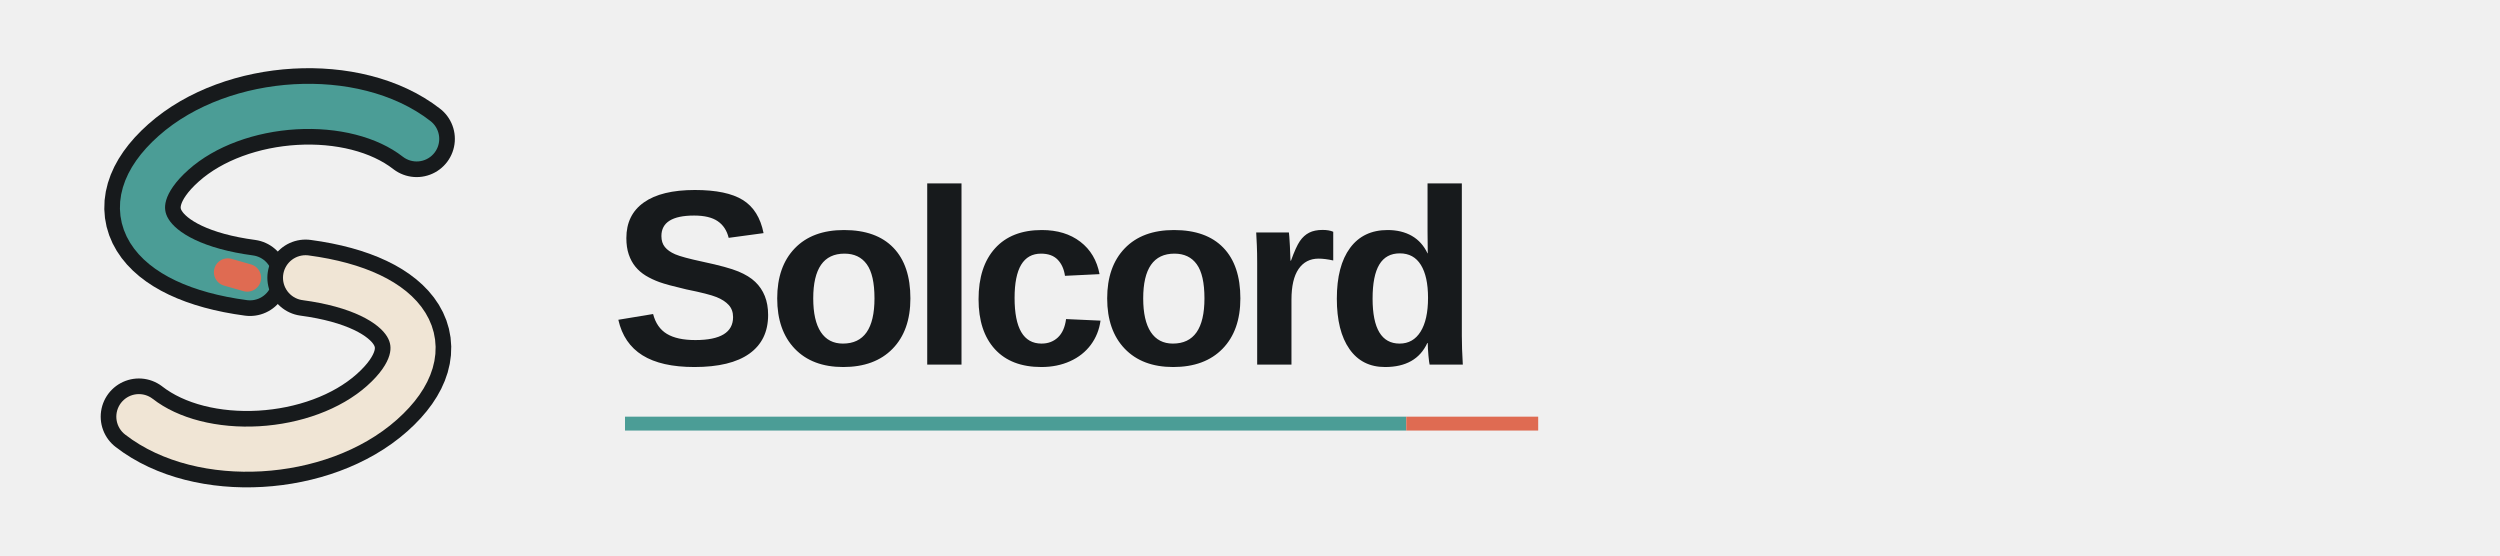
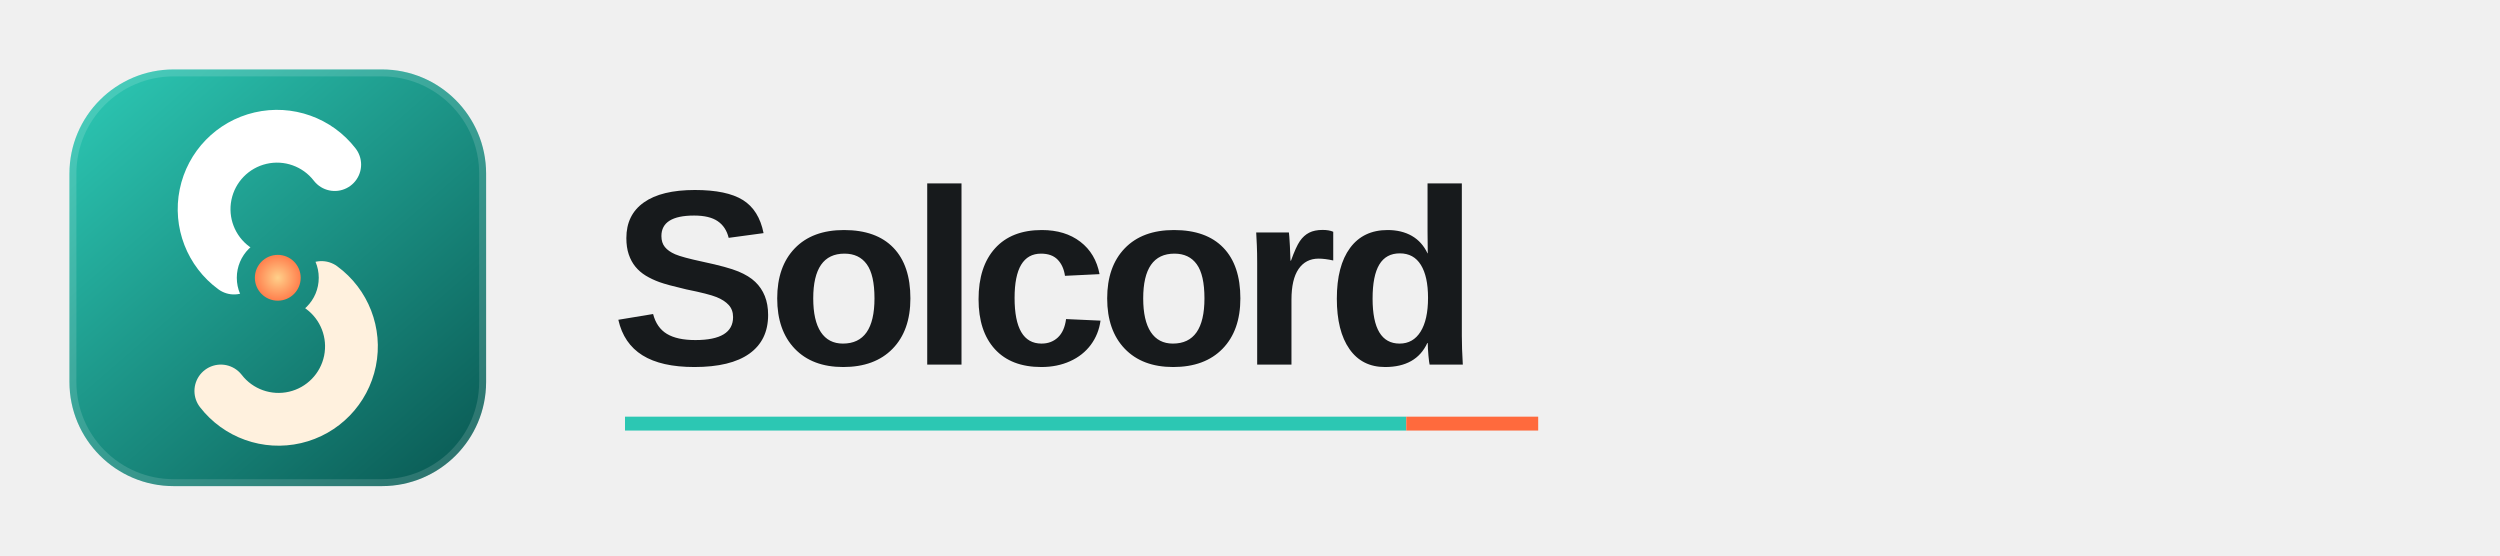
<svg xmlns="http://www.w3.org/2000/svg" viewBox="0 0 720 160" role="img" aria-labelledby="title description">
-   <g transform="translate(16 16) scale(2)" fill="none" stroke-linecap="round" stroke-linejoin="round">
-     <path d="M52 12C43 5 26 6 17 14C8 22 13 30 28 32" stroke="#171a1c" stroke-width="11" />
-     <path d="M52 12C43 5 26 6 17 14C8 22 13 30 28 32" stroke="#4b9d96" stroke-width="6.5" />
-     <path d="M36 32C51 34 56 42 47 50C38 58 21 59 12 52" stroke="#171a1c" stroke-width="11" />
-     <path d="M36 32C51 34 56 42 47 50C38 58 21 59 12 52" stroke="#f0e5d5" stroke-width="6.5" />
-     <path d="M27.6 32L24.8 31.2" stroke="#df6b52" stroke-width="4" />
+   <g transform="translate(16 16) scale(2)">
+     <defs>
+       <linearGradient id="wordmark-tile" x1="6" y1="2" x2="58" y2="62" gradientUnits="userSpaceOnUse">
+         <stop offset="0" stop-color="#2cc7b3" />
+         <stop offset="1" stop-color="#0a5a54" />
+       </linearGradient>
+       <radialGradient id="wordmark-spark" cx="32" cy="32" r="4.2" gradientUnits="userSpaceOnUse">
+         <stop offset="0" stop-color="#ffd08a" />
+         <stop offset="1" stop-color="#ff6a3d" />
+       </radialGradient>
+     </defs>
+     <rect x="2" y="2" width="60" height="60" rx="15" fill="url(#wordmark-tile)" />
+     <rect x="2.5" y="2.5" width="59" height="59" rx="14.5" fill="none" stroke="#ffffff" stroke-opacity="0.14" />
+     <g fill="none" stroke-linecap="round" stroke-width="7.6">
+       <path d="M40.2 15.7A10.5 10.5 0 1 0 25.7 30.6" stroke="#ffffff" />
+       <path d="M38.3 33.4A10.5 10.5 0 1 1 23.8 48.3" stroke="#fff1de" />
+     </g>
+     <circle cx="32" cy="32" r="5.9" fill="url(#wordmark-tile)" />
+     <circle cx="32" cy="32" r="3.3" fill="url(#wordmark-spark)" />
  </g>
  <text x="176" y="105" fill="#171a1c" font-family="Segoe UI, Arial, sans-serif" font-size="72" font-weight="700" letter-spacing="-3">Solcord</text>
-   <path d="M180 122H405" stroke="#4b9d96" stroke-width="4" />
-   <path d="M405 122H443" stroke="#df6b52" stroke-width="4" />
+   <path d="M180 122H405" stroke="#2cc7b3" stroke-width="4" />
+   <path d="M405 122H443" stroke="#ff6a3d" stroke-width="4" />
</svg>
